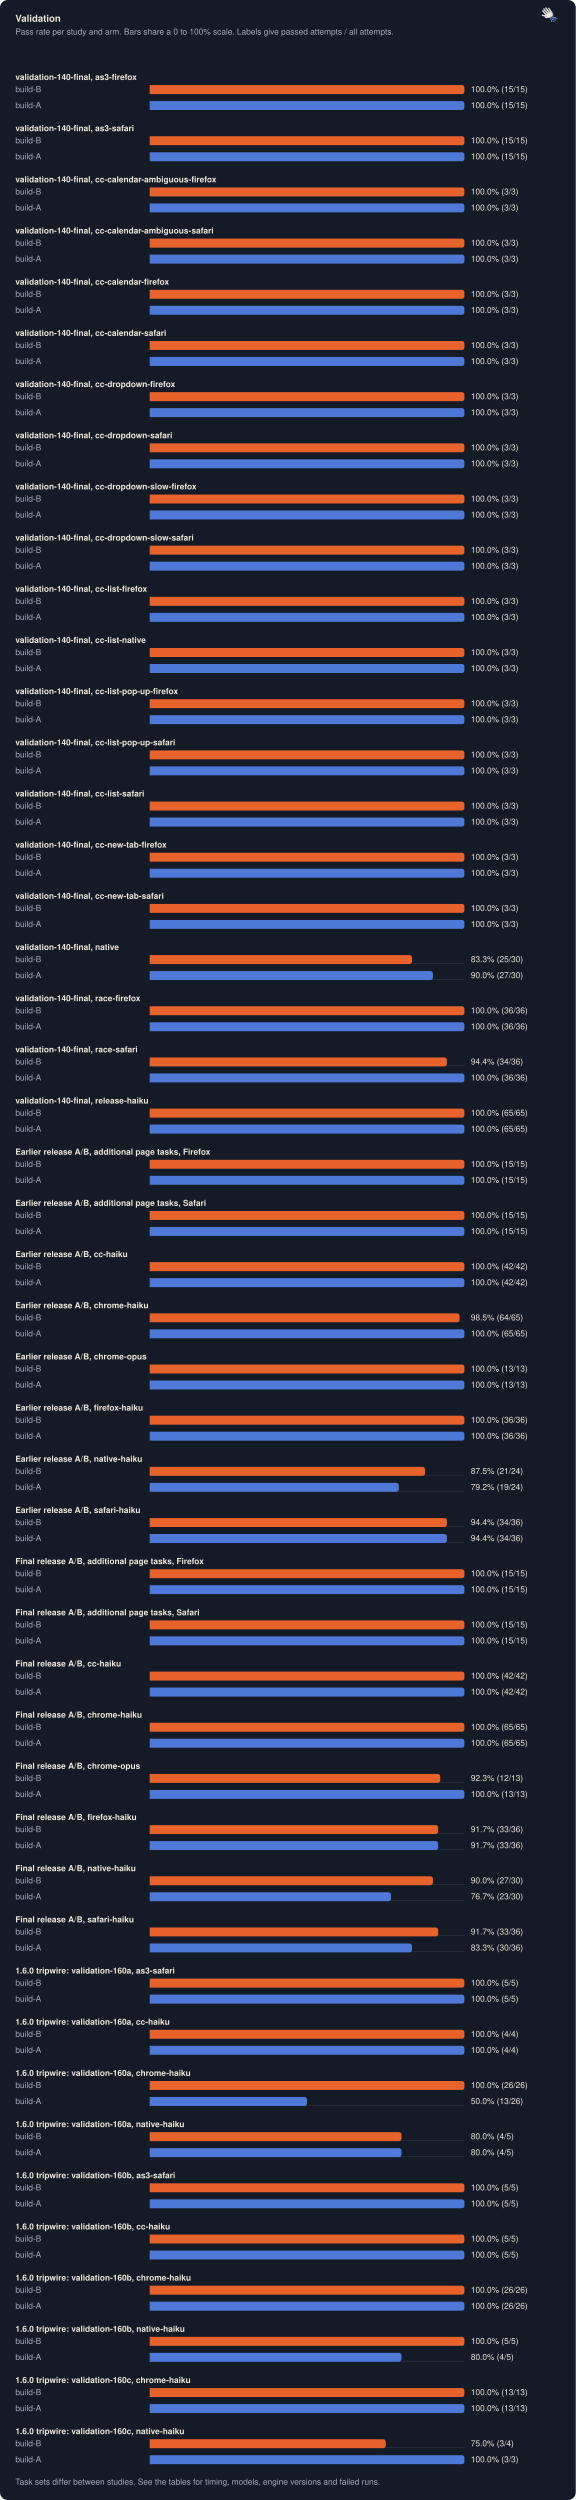
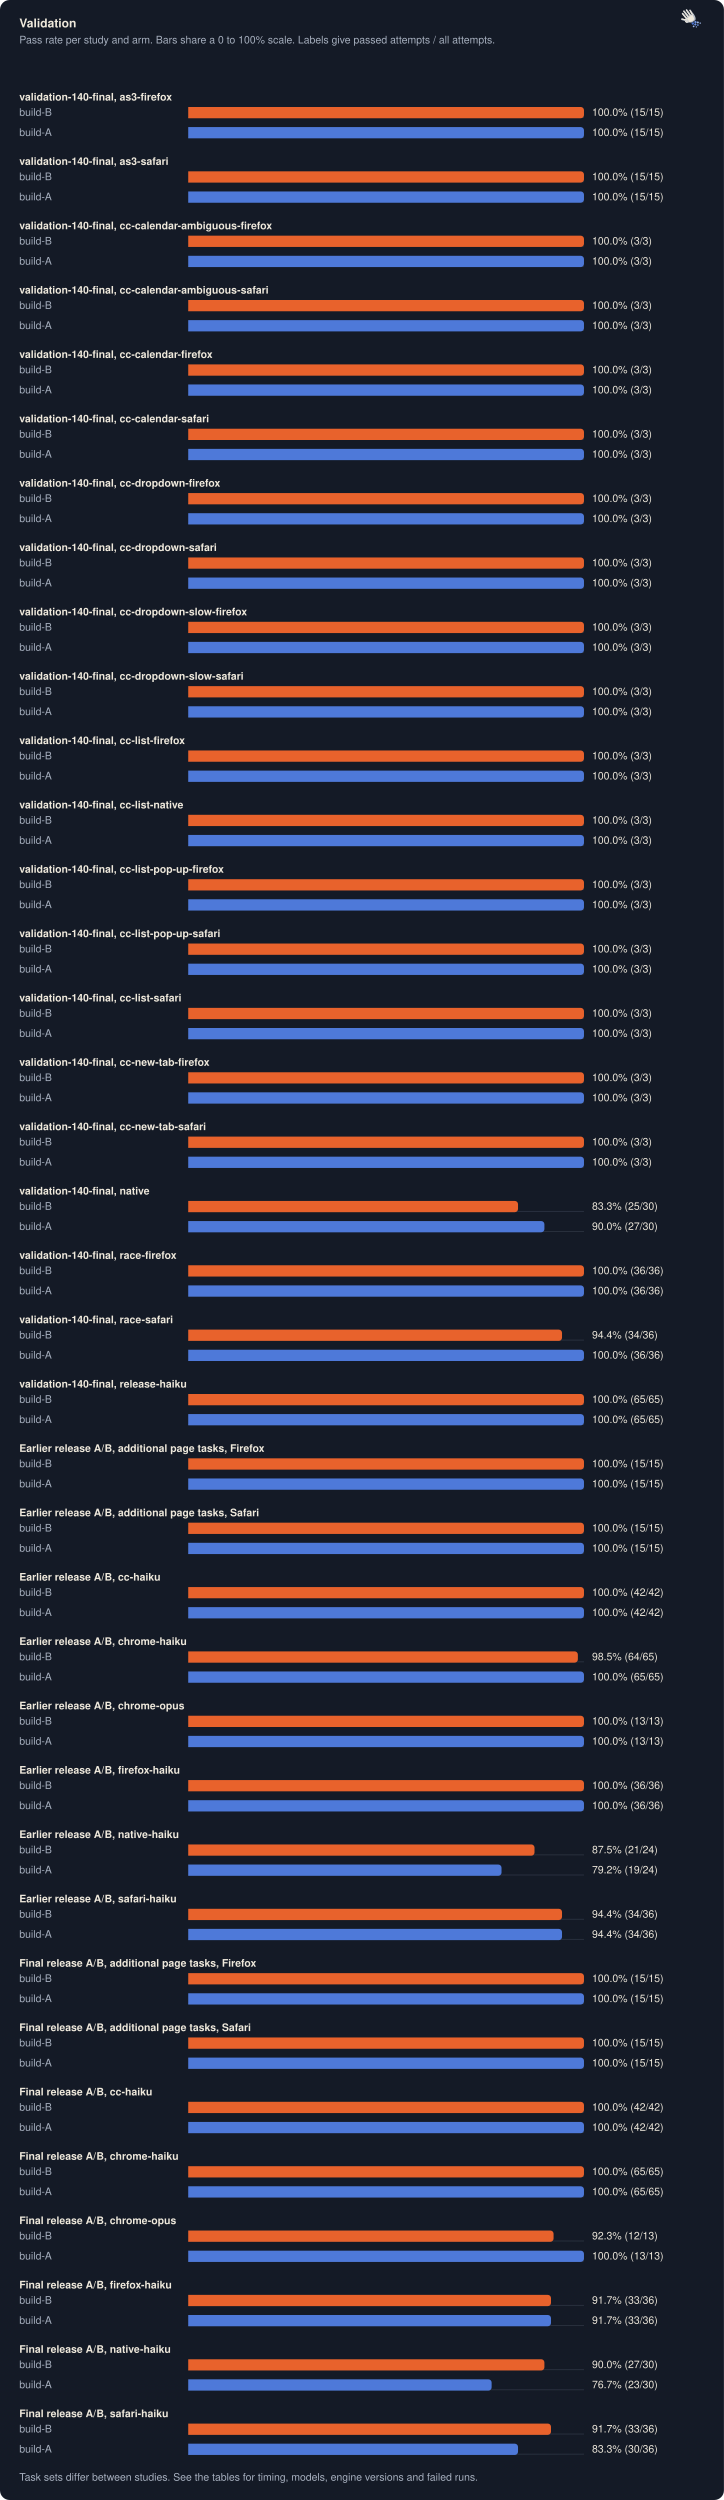
- <svg xmlns="http://www.w3.org/2000/svg" viewBox="0 0 900 3908" width="900" height="3908" role="img" aria-labelledby="title desc">
+ <svg xmlns="http://www.w3.org/2000/svg" viewBox="0 0 900 3108" width="900" height="3108" role="img" aria-labelledby="title desc">
  <style>
.bg{fill:#141A26}
text{font-family:-apple-system,"Segoe UI",Helvetica,Arial,sans-serif;font-size:13px;fill:#EFE9DC}
.t{font-size:15px;font-weight:600}
.b{font-weight:600}
.m{fill:#A7B0BF}
.g{stroke:#2C3442;stroke-width:1;fill:none}
.me{fill:#E8622C}
.ot{fill:#4E79D9}
.sl{fill:#9AA6B8}
.hme{stroke:#E8622C}
.hot{stroke:#4E79D9}
.hsl{stroke:#9AA6B8}
</style>
  <defs>
    <pattern id="h-me" width="6" height="6" patternUnits="userSpaceOnUse" patternTransform="rotate(45)">
      <line class="hme" x1="1" y1="0" x2="1" y2="6" stroke-width="2" />
    </pattern>
    <pattern id="h-ot" width="6" height="6" patternUnits="userSpaceOnUse" patternTransform="rotate(45)">
      <line class="hot" x1="1" y1="0" x2="1" y2="6" stroke-width="2" />
    </pattern>
    <pattern id="h-sl" width="6" height="6" patternUnits="userSpaceOnUse" patternTransform="rotate(45)">
      <line class="hsl" x1="1" y1="0" x2="1" y2="6" stroke-width="2" />
    </pattern>
  </defs>
-   <rect class="bg" width="900" height="3908" rx="12" />
+   <rect class="bg" width="900" height="3108" rx="12" />
  <text x="24" y="34" class="t">Validation</text>
  <text x="24" y="54" class="m">Pass rate per study and arm. Bars share a 0 to 100% scale. Labels give passed attempts / all attempts.</text>
  <g transform="translate(840 8) scale(0.8)">
    <g transform="translate(0.6 0.6)">
      <g transform="translate(10 10) rotate(-35)">
        <g fill="#141A26" stroke="#141A26" fill-opacity="0.08" stroke-opacity="0.08" stroke-width="3" stroke-linejoin="round">
          <path d="M-2 12.39 Q-2.2 10.8 -0.6 10.8 L12.4 10.8 Q14 10.8 13.82 12.39 L13.48 15.41 Q13.3 17 12.56 18.42 L11.94 19.58 Q11.2 21 9.6 21 L5.2 21 Q3.6 21 2.35 20 L-0.15 18 Q-1.4 17 -1.6 15.41 Z" />
          <path d="M-3.8 14.6 A2.5 3.3 0 1 0 1.2 14.6 A2.5 3.3 0 1 0 -3.8 14.6 Z" />
          <path d="M0.83 13.52 L-5.04 7.13 A1.25 1.25 0 0 0 -6.93 8.76 L-1.43 15.48 Z" />
          <path d="M2.44 11.48 L1.3 1.09 A1.2 1.2 0 0 0 -1.09 1.3 L-0.44 11.72 Z" />
          <path d="M6.15 11.51 L5.17 -0.67 A1.2 1.2 0 0 0 2.77 -0.53 L3.25 11.69 Z" />
          <path d="M9.85 11.59 L9.51 0.29 A1.2 1.2 0 0 0 7.11 0.31 L6.95 11.61 Z" />
          <path d="M13.5 11.68 L13.68 3.81 A1.15 1.15 0 0 0 11.39 3.68 L10.7 11.52 Z" />
        </g>
        <g fill="#141A26" stroke="#141A26" fill-opacity="0.12" stroke-opacity="0.12" stroke-width="1.8" stroke-linejoin="round">
          <path d="M-2 12.39 Q-2.2 10.8 -0.6 10.8 L12.4 10.8 Q14 10.8 13.82 12.39 L13.48 15.41 Q13.3 17 12.56 18.42 L11.94 19.58 Q11.2 21 9.6 21 L5.2 21 Q3.6 21 2.35 20 L-0.15 18 Q-1.4 17 -1.6 15.41 Z" />
          <path d="M-3.8 14.6 A2.5 3.3 0 1 0 1.2 14.6 A2.5 3.3 0 1 0 -3.8 14.6 Z" />
          <path d="M0.83 13.52 L-5.04 7.13 A1.25 1.25 0 0 0 -6.93 8.76 L-1.43 15.48 Z" />
          <path d="M2.44 11.48 L1.3 1.09 A1.2 1.2 0 0 0 -1.09 1.3 L-0.44 11.72 Z" />
          <path d="M6.15 11.51 L5.17 -0.67 A1.2 1.2 0 0 0 2.77 -0.53 L3.25 11.69 Z" />
          <path d="M9.85 11.59 L9.51 0.29 A1.2 1.2 0 0 0 7.11 0.31 L6.95 11.61 Z" />
          <path d="M13.5 11.68 L13.68 3.81 A1.15 1.15 0 0 0 11.39 3.68 L10.7 11.52 Z" />
        </g>
        <g fill="#141A26" stroke="#141A26" fill-opacity="0.2" stroke-opacity="0.2" stroke-width="0.8" stroke-linejoin="round">
          <path d="M-2 12.39 Q-2.2 10.8 -0.6 10.8 L12.4 10.8 Q14 10.8 13.82 12.39 L13.48 15.41 Q13.3 17 12.56 18.42 L11.94 19.58 Q11.2 21 9.6 21 L5.2 21 Q3.6 21 2.35 20 L-0.15 18 Q-1.4 17 -1.6 15.41 Z" />
          <path d="M-3.8 14.6 A2.5 3.3 0 1 0 1.2 14.6 A2.5 3.3 0 1 0 -3.8 14.6 Z" />
          <path d="M0.83 13.52 L-5.04 7.13 A1.25 1.25 0 0 0 -6.93 8.76 L-1.43 15.48 Z" />
          <path d="M2.44 11.48 L1.3 1.09 A1.2 1.2 0 0 0 -1.09 1.3 L-0.44 11.72 Z" />
          <path d="M6.15 11.51 L5.17 -0.67 A1.2 1.2 0 0 0 2.77 -0.53 L3.25 11.69 Z" />
          <path d="M9.85 11.59 L9.51 0.29 A1.2 1.2 0 0 0 7.11 0.31 L6.95 11.61 Z" />
          <path d="M13.5 11.68 L13.68 3.81 A1.15 1.15 0 0 0 11.39 3.68 L10.7 11.52 Z" />
        </g>
      </g>
    </g>
    <g transform="translate(10 10) rotate(-35)">
      <rect x="-1.95" y="-1.95" width="3.9" height="3.9" rx="0.62" fill="#4E79D9" fill-opacity="0.2" transform="translate(4.2 23) rotate(8)" />
      <rect x="-1.6" y="-1.6" width="3.2" height="3.2" rx="0.51" fill="#4E79D9" fill-opacity="0.92" transform="translate(4.2 23) rotate(8)" />
      <rect x="-1.83" y="-1.83" width="3.66" height="3.66" rx="0.59" fill="#7299EA" fill-opacity="0.2" transform="translate(8.8 23.5) rotate(-6)" />
      <rect x="-1.5" y="-1.5" width="3" height="3" rx="0.48" fill="#7299EA" fill-opacity="0.92" transform="translate(8.8 23.5) rotate(-6)" />
      <rect x="-1.71" y="-1.71" width="3.42" height="3.42" rx="0.55" fill="#7299EA" fill-opacity="0.2" transform="translate(6.5 26.5) rotate(4)" />
      <rect x="-1.4" y="-1.4" width="2.8" height="2.8" rx="0.45" fill="#7299EA" fill-opacity="0.92" transform="translate(6.5 26.5) rotate(4)" />
      <rect x="-1.59" y="-1.59" width="3.17" height="3.17" rx="0.51" fill="#A9C4F5" fill-opacity="0.2" transform="translate(11.5 26.2) rotate(-11)" />
      <rect x="-1.3" y="-1.3" width="2.6" height="2.6" rx="0.42" fill="#A9C4F5" fill-opacity="0.92" transform="translate(11.5 26.2) rotate(-11)" />
      <rect x="-1.34" y="-1.34" width="2.68" height="2.68" rx="0.43" fill="#A9C4F5" fill-opacity="0.2" transform="translate(2.6 27.5) rotate(-4)" />
      <rect x="-1.1" y="-1.1" width="2.2" height="2.2" rx="0.35" fill="#A9C4F5" fill-opacity="0.92" transform="translate(2.6 27.5) rotate(-4)" />
      <rect x="-1.34" y="-1.34" width="2.68" height="2.68" rx="0.43" fill="#7299EA" fill-opacity="0.2" transform="translate(9.2 29.6) rotate(7)" />
      <rect x="-1.1" y="-1.1" width="2.2" height="2.2" rx="0.35" fill="#7299EA" fill-opacity="0.92" transform="translate(9.2 29.6) rotate(7)" />
      <rect x="-1.1" y="-1.1" width="2.2" height="2.2" rx="0.35" fill="#A9C4F5" fill-opacity="0.2" transform="translate(13.9 29.2) rotate(3)" />
      <rect x="-0.9" y="-0.9" width="1.8" height="1.8" rx="0.29" fill="#A9C4F5" fill-opacity="0.92" transform="translate(13.9 29.2) rotate(3)" />
      <rect x="-0.98" y="-0.98" width="1.95" height="1.95" rx="0.31" fill="#A9C4F5" fill-opacity="0.2" transform="translate(5.6 30.6) rotate(-8)" />
      <rect x="-0.8" y="-0.8" width="1.6" height="1.6" rx="0.26" fill="#A9C4F5" fill-opacity="0.92" transform="translate(5.6 30.6) rotate(-8)" />
    </g>
    <g transform="translate(10 10) rotate(-35)">
      <path d="M-2 12.39 Q-2.2 10.8 -0.6 10.8 L12.4 10.8 Q14 10.8 13.82 12.39 L13.48 15.41 Q13.3 17 12.56 18.42 L11.94 19.58 Q11.2 21 9.6 21 L5.2 21 Q3.6 21 2.35 20 L-0.15 18 Q-1.4 17 -1.6 15.41 Z" fill="#B9BFC9" />
      <path d="M-2.02 12.19 Q-2.2 10.8 -0.8 10.8 L10 10.8 Q11.4 10.8 11.24 12.19 L10.86 15.61 Q10.7 17 9.89 18.14 L9.81 18.26 Q9 19.4 7.6 19.4 L5 19.4 Q3.6 19.4 2.34 18.79 L-0.14 17.61 Q-1.4 17 -1.58 15.61 Z" fill="#EFE9DC" />
      <path d="M-3.8 14.6 A2.5 3.3 0 1 0 1.2 14.6 A2.5 3.3 0 1 0 -3.8 14.6 Z" fill="#B9BFC9" />
      <path d="M-4 14 A2 2.8 0 1 0 0 14 A2 2.8 0 1 0 -4 14 Z" fill="#EFE9DC" />
      <path d="M0.83 13.52 L-5.04 7.13 A1.25 1.25 0 0 0 -6.93 8.76 L-1.43 15.48 Z" fill="#B9BFC9" />
      <path d="M0.83 13.51 L-5.21 6.91 A0.78 0.78 0 0 0 -6.38 7.93 L-0.57 14.74 Z" fill="#EFE9DC" />
      <path d="M2.44 11.48 L1.3 1.09 A1.2 1.2 0 0 0 -1.09 1.3 L-0.44 11.72 Z" fill="#B9BFC9" />
      <path d="M1.35 11.58 L0.36 0.91 A0.74 0.74 0 0 0 -1.12 1.03 L-0.45 11.72 Z" fill="#EFE9DC" />
      <path d="M6.15 11.51 L5.17 -0.67 A1.2 1.2 0 0 0 2.77 -0.53 L3.25 11.69 Z" fill="#B9BFC9" />
      <path d="M5.05 11.59 L4.24 -0.88 A0.74 0.74 0 0 0 2.75 -0.8 L3.25 11.68 Z" fill="#EFE9DC" />
      <path d="M9.85 11.59 L9.51 0.29 A1.2 1.2 0 0 0 7.11 0.31 L6.95 11.61 Z" fill="#B9BFC9" />
      <path d="M8.75 11.6 L8.59 0.04 A0.74 0.74 0 0 0 7.1 0.04 L6.95 11.6 Z" fill="#EFE9DC" />
      <path d="M13.5 11.68 L13.68 3.81 A1.15 1.15 0 0 0 11.39 3.68 L10.7 11.52 Z" fill="#B9BFC9" />
      <path d="M12.43 11.63 L12.82 3.52 A0.71 0.71 0 0 0 11.39 3.42 L10.7 11.51 Z" fill="#EFE9DC" />
    </g>
  </g>
  <text x="24" y="125" class="b">validation-140-final, as3-firefox</text>
  <text x="24" y="144" class="m">build-B</text>
  <line class="g" x1="234" y1="146" x2="726" y2="146" />
  <path class="me" d="M234 133h488a4 4 0 0 1 4 4v6a4 4 0 0 1 -4 4h-488z" />
  <text x="736" y="144" data-study="validation-140-final-as3-firefox" data-arm="build-B" data-kind="pass-rate">100.0% (15/15)</text>
  <text x="24" y="169" class="m">build-A</text>
  <line class="g" x1="234" y1="171" x2="726" y2="171" />
  <path class="ot" d="M234 158h488a4 4 0 0 1 4 4v6a4 4 0 0 1 -4 4h-488z" />
  <text x="736" y="169" data-study="validation-140-final-as3-firefox" data-arm="build-A" data-kind="pass-rate">100.0% (15/15)</text>
  <text x="24" y="205" class="b">validation-140-final, as3-safari</text>
  <text x="24" y="224" class="m">build-B</text>
  <line class="g" x1="234" y1="226" x2="726" y2="226" />
  <path class="me" d="M234 213h488a4 4 0 0 1 4 4v6a4 4 0 0 1 -4 4h-488z" />
  <text x="736" y="224" data-study="validation-140-final-as3-safari" data-arm="build-B" data-kind="pass-rate">100.0% (15/15)</text>
  <text x="24" y="249" class="m">build-A</text>
  <line class="g" x1="234" y1="251" x2="726" y2="251" />
  <path class="ot" d="M234 238h488a4 4 0 0 1 4 4v6a4 4 0 0 1 -4 4h-488z" />
  <text x="736" y="249" data-study="validation-140-final-as3-safari" data-arm="build-A" data-kind="pass-rate">100.0% (15/15)</text>
  <text x="24" y="285" class="b">validation-140-final, cc-calendar-ambiguous-firefox</text>
  <text x="24" y="304" class="m">build-B</text>
  <line class="g" x1="234" y1="306" x2="726" y2="306" />
  <path class="me" d="M234 293h488a4 4 0 0 1 4 4v6a4 4 0 0 1 -4 4h-488z" />
  <text x="736" y="304" data-study="validation-140-final-cc-calendar-ambiguous-firefox" data-arm="build-B" data-kind="pass-rate">100.0% (3/3)</text>
  <text x="24" y="329" class="m">build-A</text>
  <line class="g" x1="234" y1="331" x2="726" y2="331" />
  <path class="ot" d="M234 318h488a4 4 0 0 1 4 4v6a4 4 0 0 1 -4 4h-488z" />
  <text x="736" y="329" data-study="validation-140-final-cc-calendar-ambiguous-firefox" data-arm="build-A" data-kind="pass-rate">100.0% (3/3)</text>
  <text x="24" y="365" class="b">validation-140-final, cc-calendar-ambiguous-safari</text>
  <text x="24" y="384" class="m">build-B</text>
  <line class="g" x1="234" y1="386" x2="726" y2="386" />
  <path class="me" d="M234 373h488a4 4 0 0 1 4 4v6a4 4 0 0 1 -4 4h-488z" />
  <text x="736" y="384" data-study="validation-140-final-cc-calendar-ambiguous-safari" data-arm="build-B" data-kind="pass-rate">100.0% (3/3)</text>
  <text x="24" y="409" class="m">build-A</text>
  <line class="g" x1="234" y1="411" x2="726" y2="411" />
  <path class="ot" d="M234 398h488a4 4 0 0 1 4 4v6a4 4 0 0 1 -4 4h-488z" />
  <text x="736" y="409" data-study="validation-140-final-cc-calendar-ambiguous-safari" data-arm="build-A" data-kind="pass-rate">100.0% (3/3)</text>
  <text x="24" y="445" class="b">validation-140-final, cc-calendar-firefox</text>
  <text x="24" y="464" class="m">build-B</text>
  <line class="g" x1="234" y1="466" x2="726" y2="466" />
  <path class="me" d="M234 453h488a4 4 0 0 1 4 4v6a4 4 0 0 1 -4 4h-488z" />
  <text x="736" y="464" data-study="validation-140-final-cc-calendar-firefox" data-arm="build-B" data-kind="pass-rate">100.0% (3/3)</text>
  <text x="24" y="489" class="m">build-A</text>
  <line class="g" x1="234" y1="491" x2="726" y2="491" />
  <path class="ot" d="M234 478h488a4 4 0 0 1 4 4v6a4 4 0 0 1 -4 4h-488z" />
  <text x="736" y="489" data-study="validation-140-final-cc-calendar-firefox" data-arm="build-A" data-kind="pass-rate">100.0% (3/3)</text>
  <text x="24" y="525" class="b">validation-140-final, cc-calendar-safari</text>
  <text x="24" y="544" class="m">build-B</text>
  <line class="g" x1="234" y1="546" x2="726" y2="546" />
  <path class="me" d="M234 533h488a4 4 0 0 1 4 4v6a4 4 0 0 1 -4 4h-488z" />
  <text x="736" y="544" data-study="validation-140-final-cc-calendar-safari" data-arm="build-B" data-kind="pass-rate">100.0% (3/3)</text>
  <text x="24" y="569" class="m">build-A</text>
  <line class="g" x1="234" y1="571" x2="726" y2="571" />
  <path class="ot" d="M234 558h488a4 4 0 0 1 4 4v6a4 4 0 0 1 -4 4h-488z" />
  <text x="736" y="569" data-study="validation-140-final-cc-calendar-safari" data-arm="build-A" data-kind="pass-rate">100.0% (3/3)</text>
  <text x="24" y="605" class="b">validation-140-final, cc-dropdown-firefox</text>
  <text x="24" y="624" class="m">build-B</text>
  <line class="g" x1="234" y1="626" x2="726" y2="626" />
  <path class="me" d="M234 613h488a4 4 0 0 1 4 4v6a4 4 0 0 1 -4 4h-488z" />
  <text x="736" y="624" data-study="validation-140-final-cc-dropdown-firefox" data-arm="build-B" data-kind="pass-rate">100.0% (3/3)</text>
  <text x="24" y="649" class="m">build-A</text>
  <line class="g" x1="234" y1="651" x2="726" y2="651" />
  <path class="ot" d="M234 638h488a4 4 0 0 1 4 4v6a4 4 0 0 1 -4 4h-488z" />
  <text x="736" y="649" data-study="validation-140-final-cc-dropdown-firefox" data-arm="build-A" data-kind="pass-rate">100.0% (3/3)</text>
  <text x="24" y="685" class="b">validation-140-final, cc-dropdown-safari</text>
  <text x="24" y="704" class="m">build-B</text>
  <line class="g" x1="234" y1="706" x2="726" y2="706" />
  <path class="me" d="M234 693h488a4 4 0 0 1 4 4v6a4 4 0 0 1 -4 4h-488z" />
  <text x="736" y="704" data-study="validation-140-final-cc-dropdown-safari" data-arm="build-B" data-kind="pass-rate">100.0% (3/3)</text>
  <text x="24" y="729" class="m">build-A</text>
  <line class="g" x1="234" y1="731" x2="726" y2="731" />
  <path class="ot" d="M234 718h488a4 4 0 0 1 4 4v6a4 4 0 0 1 -4 4h-488z" />
  <text x="736" y="729" data-study="validation-140-final-cc-dropdown-safari" data-arm="build-A" data-kind="pass-rate">100.0% (3/3)</text>
  <text x="24" y="765" class="b">validation-140-final, cc-dropdown-slow-firefox</text>
  <text x="24" y="784" class="m">build-B</text>
  <line class="g" x1="234" y1="786" x2="726" y2="786" />
  <path class="me" d="M234 773h488a4 4 0 0 1 4 4v6a4 4 0 0 1 -4 4h-488z" />
  <text x="736" y="784" data-study="validation-140-final-cc-dropdown-slow-firefox" data-arm="build-B" data-kind="pass-rate">100.0% (3/3)</text>
  <text x="24" y="809" class="m">build-A</text>
  <line class="g" x1="234" y1="811" x2="726" y2="811" />
  <path class="ot" d="M234 798h488a4 4 0 0 1 4 4v6a4 4 0 0 1 -4 4h-488z" />
  <text x="736" y="809" data-study="validation-140-final-cc-dropdown-slow-firefox" data-arm="build-A" data-kind="pass-rate">100.0% (3/3)</text>
  <text x="24" y="845" class="b">validation-140-final, cc-dropdown-slow-safari</text>
  <text x="24" y="864" class="m">build-B</text>
  <line class="g" x1="234" y1="866" x2="726" y2="866" />
  <path class="me" d="M234 853h488a4 4 0 0 1 4 4v6a4 4 0 0 1 -4 4h-488z" />
  <text x="736" y="864" data-study="validation-140-final-cc-dropdown-slow-safari" data-arm="build-B" data-kind="pass-rate">100.0% (3/3)</text>
  <text x="24" y="889" class="m">build-A</text>
  <line class="g" x1="234" y1="891" x2="726" y2="891" />
  <path class="ot" d="M234 878h488a4 4 0 0 1 4 4v6a4 4 0 0 1 -4 4h-488z" />
  <text x="736" y="889" data-study="validation-140-final-cc-dropdown-slow-safari" data-arm="build-A" data-kind="pass-rate">100.0% (3/3)</text>
  <text x="24" y="925" class="b">validation-140-final, cc-list-firefox</text>
  <text x="24" y="944" class="m">build-B</text>
  <line class="g" x1="234" y1="946" x2="726" y2="946" />
  <path class="me" d="M234 933h488a4 4 0 0 1 4 4v6a4 4 0 0 1 -4 4h-488z" />
  <text x="736" y="944" data-study="validation-140-final-cc-list-firefox" data-arm="build-B" data-kind="pass-rate">100.0% (3/3)</text>
  <text x="24" y="969" class="m">build-A</text>
  <line class="g" x1="234" y1="971" x2="726" y2="971" />
  <path class="ot" d="M234 958h488a4 4 0 0 1 4 4v6a4 4 0 0 1 -4 4h-488z" />
  <text x="736" y="969" data-study="validation-140-final-cc-list-firefox" data-arm="build-A" data-kind="pass-rate">100.0% (3/3)</text>
  <text x="24" y="1005" class="b">validation-140-final, cc-list-native</text>
  <text x="24" y="1024" class="m">build-B</text>
  <line class="g" x1="234" y1="1026" x2="726" y2="1026" />
  <path class="me" d="M234 1013h488a4 4 0 0 1 4 4v6a4 4 0 0 1 -4 4h-488z" />
  <text x="736" y="1024" data-study="validation-140-final-cc-list-native" data-arm="build-B" data-kind="pass-rate">100.0% (3/3)</text>
  <text x="24" y="1049" class="m">build-A</text>
  <line class="g" x1="234" y1="1051" x2="726" y2="1051" />
  <path class="ot" d="M234 1038h488a4 4 0 0 1 4 4v6a4 4 0 0 1 -4 4h-488z" />
  <text x="736" y="1049" data-study="validation-140-final-cc-list-native" data-arm="build-A" data-kind="pass-rate">100.0% (3/3)</text>
  <text x="24" y="1085" class="b">validation-140-final, cc-list-pop-up-firefox</text>
  <text x="24" y="1104" class="m">build-B</text>
  <line class="g" x1="234" y1="1106" x2="726" y2="1106" />
  <path class="me" d="M234 1093h488a4 4 0 0 1 4 4v6a4 4 0 0 1 -4 4h-488z" />
  <text x="736" y="1104" data-study="validation-140-final-cc-list-pop-up-firefox" data-arm="build-B" data-kind="pass-rate">100.0% (3/3)</text>
  <text x="24" y="1129" class="m">build-A</text>
  <line class="g" x1="234" y1="1131" x2="726" y2="1131" />
  <path class="ot" d="M234 1118h488a4 4 0 0 1 4 4v6a4 4 0 0 1 -4 4h-488z" />
  <text x="736" y="1129" data-study="validation-140-final-cc-list-pop-up-firefox" data-arm="build-A" data-kind="pass-rate">100.0% (3/3)</text>
  <text x="24" y="1165" class="b">validation-140-final, cc-list-pop-up-safari</text>
  <text x="24" y="1184" class="m">build-B</text>
  <line class="g" x1="234" y1="1186" x2="726" y2="1186" />
  <path class="me" d="M234 1173h488a4 4 0 0 1 4 4v6a4 4 0 0 1 -4 4h-488z" />
  <text x="736" y="1184" data-study="validation-140-final-cc-list-pop-up-safari" data-arm="build-B" data-kind="pass-rate">100.0% (3/3)</text>
  <text x="24" y="1209" class="m">build-A</text>
  <line class="g" x1="234" y1="1211" x2="726" y2="1211" />
  <path class="ot" d="M234 1198h488a4 4 0 0 1 4 4v6a4 4 0 0 1 -4 4h-488z" />
  <text x="736" y="1209" data-study="validation-140-final-cc-list-pop-up-safari" data-arm="build-A" data-kind="pass-rate">100.0% (3/3)</text>
  <text x="24" y="1245" class="b">validation-140-final, cc-list-safari</text>
  <text x="24" y="1264" class="m">build-B</text>
  <line class="g" x1="234" y1="1266" x2="726" y2="1266" />
  <path class="me" d="M234 1253h488a4 4 0 0 1 4 4v6a4 4 0 0 1 -4 4h-488z" />
  <text x="736" y="1264" data-study="validation-140-final-cc-list-safari" data-arm="build-B" data-kind="pass-rate">100.0% (3/3)</text>
  <text x="24" y="1289" class="m">build-A</text>
  <line class="g" x1="234" y1="1291" x2="726" y2="1291" />
  <path class="ot" d="M234 1278h488a4 4 0 0 1 4 4v6a4 4 0 0 1 -4 4h-488z" />
  <text x="736" y="1289" data-study="validation-140-final-cc-list-safari" data-arm="build-A" data-kind="pass-rate">100.0% (3/3)</text>
  <text x="24" y="1325" class="b">validation-140-final, cc-new-tab-firefox</text>
  <text x="24" y="1344" class="m">build-B</text>
  <line class="g" x1="234" y1="1346" x2="726" y2="1346" />
  <path class="me" d="M234 1333h488a4 4 0 0 1 4 4v6a4 4 0 0 1 -4 4h-488z" />
  <text x="736" y="1344" data-study="validation-140-final-cc-new-tab-firefox" data-arm="build-B" data-kind="pass-rate">100.0% (3/3)</text>
  <text x="24" y="1369" class="m">build-A</text>
  <line class="g" x1="234" y1="1371" x2="726" y2="1371" />
  <path class="ot" d="M234 1358h488a4 4 0 0 1 4 4v6a4 4 0 0 1 -4 4h-488z" />
  <text x="736" y="1369" data-study="validation-140-final-cc-new-tab-firefox" data-arm="build-A" data-kind="pass-rate">100.0% (3/3)</text>
  <text x="24" y="1405" class="b">validation-140-final, cc-new-tab-safari</text>
  <text x="24" y="1424" class="m">build-B</text>
  <line class="g" x1="234" y1="1426" x2="726" y2="1426" />
  <path class="me" d="M234 1413h488a4 4 0 0 1 4 4v6a4 4 0 0 1 -4 4h-488z" />
  <text x="736" y="1424" data-study="validation-140-final-cc-new-tab-safari" data-arm="build-B" data-kind="pass-rate">100.0% (3/3)</text>
  <text x="24" y="1449" class="m">build-A</text>
  <line class="g" x1="234" y1="1451" x2="726" y2="1451" />
  <path class="ot" d="M234 1438h488a4 4 0 0 1 4 4v6a4 4 0 0 1 -4 4h-488z" />
  <text x="736" y="1449" data-study="validation-140-final-cc-new-tab-safari" data-arm="build-A" data-kind="pass-rate">100.0% (3/3)</text>
  <text x="24" y="1485" class="b">validation-140-final, native</text>
  <text x="24" y="1504" class="m">build-B</text>
  <line class="g" x1="234" y1="1506" x2="726" y2="1506" />
  <path class="me" d="M234 1493h406a4 4 0 0 1 4 4v6a4 4 0 0 1 -4 4h-406z" />
  <text x="736" y="1504" data-study="validation-140-final-native" data-arm="build-B" data-kind="pass-rate">83.3% (25/30)</text>
  <text x="24" y="1529" class="m">build-A</text>
  <line class="g" x1="234" y1="1531" x2="726" y2="1531" />
  <path class="ot" d="M234 1518h438.8a4 4 0 0 1 4 4v6a4 4 0 0 1 -4 4h-438.8z" />
  <text x="736" y="1529" data-study="validation-140-final-native" data-arm="build-A" data-kind="pass-rate">90.0% (27/30)</text>
  <text x="24" y="1565" class="b">validation-140-final, race-firefox</text>
  <text x="24" y="1584" class="m">build-B</text>
  <line class="g" x1="234" y1="1586" x2="726" y2="1586" />
  <path class="me" d="M234 1573h488a4 4 0 0 1 4 4v6a4 4 0 0 1 -4 4h-488z" />
  <text x="736" y="1584" data-study="validation-140-final-race-firefox" data-arm="build-B" data-kind="pass-rate">100.0% (36/36)</text>
  <text x="24" y="1609" class="m">build-A</text>
  <line class="g" x1="234" y1="1611" x2="726" y2="1611" />
  <path class="ot" d="M234 1598h488a4 4 0 0 1 4 4v6a4 4 0 0 1 -4 4h-488z" />
  <text x="736" y="1609" data-study="validation-140-final-race-firefox" data-arm="build-A" data-kind="pass-rate">100.0% (36/36)</text>
  <text x="24" y="1645" class="b">validation-140-final, race-safari</text>
  <text x="24" y="1664" class="m">build-B</text>
  <line class="g" x1="234" y1="1666" x2="726" y2="1666" />
  <path class="me" d="M234 1653h460.7a4 4 0 0 1 4 4v6a4 4 0 0 1 -4 4h-460.7z" />
  <text x="736" y="1664" data-study="validation-140-final-race-safari" data-arm="build-B" data-kind="pass-rate">94.4% (34/36)</text>
  <text x="24" y="1689" class="m">build-A</text>
  <line class="g" x1="234" y1="1691" x2="726" y2="1691" />
  <path class="ot" d="M234 1678h488a4 4 0 0 1 4 4v6a4 4 0 0 1 -4 4h-488z" />
  <text x="736" y="1689" data-study="validation-140-final-race-safari" data-arm="build-A" data-kind="pass-rate">100.0% (36/36)</text>
  <text x="24" y="1725" class="b">validation-140-final, release-haiku</text>
  <text x="24" y="1744" class="m">build-B</text>
  <line class="g" x1="234" y1="1746" x2="726" y2="1746" />
  <path class="me" d="M234 1733h488a4 4 0 0 1 4 4v6a4 4 0 0 1 -4 4h-488z" />
  <text x="736" y="1744" data-study="validation-140-final-release-haiku" data-arm="build-B" data-kind="pass-rate">100.0% (65/65)</text>
  <text x="24" y="1769" class="m">build-A</text>
  <line class="g" x1="234" y1="1771" x2="726" y2="1771" />
  <path class="ot" d="M234 1758h488a4 4 0 0 1 4 4v6a4 4 0 0 1 -4 4h-488z" />
  <text x="736" y="1769" data-study="validation-140-final-release-haiku" data-arm="build-A" data-kind="pass-rate">100.0% (65/65)</text>
  <text x="24" y="1805" class="b">Earlier release A/B, additional page tasks, Firefox</text>
  <text x="24" y="1824" class="m">build-B</text>
  <line class="g" x1="234" y1="1826" x2="726" y2="1826" />
  <path class="me" d="M234 1813h488a4 4 0 0 1 4 4v6a4 4 0 0 1 -4 4h-488z" />
  <text x="736" y="1824" data-study="validation-150f-rel2-as3-firefox" data-arm="build-B" data-kind="pass-rate">100.0% (15/15)</text>
  <text x="24" y="1849" class="m">build-A</text>
  <line class="g" x1="234" y1="1851" x2="726" y2="1851" />
  <path class="ot" d="M234 1838h488a4 4 0 0 1 4 4v6a4 4 0 0 1 -4 4h-488z" />
  <text x="736" y="1849" data-study="validation-150f-rel2-as3-firefox" data-arm="build-A" data-kind="pass-rate">100.0% (15/15)</text>
  <text x="24" y="1885" class="b">Earlier release A/B, additional page tasks, Safari</text>
  <text x="24" y="1904" class="m">build-B</text>
  <line class="g" x1="234" y1="1906" x2="726" y2="1906" />
  <path class="me" d="M234 1893h488a4 4 0 0 1 4 4v6a4 4 0 0 1 -4 4h-488z" />
  <text x="736" y="1904" data-study="validation-150f-rel2-as3-safari" data-arm="build-B" data-kind="pass-rate">100.0% (15/15)</text>
  <text x="24" y="1929" class="m">build-A</text>
  <line class="g" x1="234" y1="1931" x2="726" y2="1931" />
  <path class="ot" d="M234 1918h488a4 4 0 0 1 4 4v6a4 4 0 0 1 -4 4h-488z" />
  <text x="736" y="1929" data-study="validation-150f-rel2-as3-safari" data-arm="build-A" data-kind="pass-rate">100.0% (15/15)</text>
  <text x="24" y="1965" class="b">Earlier release A/B, cc-haiku</text>
  <text x="24" y="1984" class="m">build-B</text>
  <line class="g" x1="234" y1="1986" x2="726" y2="1986" />
  <path class="me" d="M234 1973h488a4 4 0 0 1 4 4v6a4 4 0 0 1 -4 4h-488z" />
  <text x="736" y="1984" data-study="validation-150f-rel2-cc-haiku" data-arm="build-B" data-kind="pass-rate">100.0% (42/42)</text>
  <text x="24" y="2009" class="m">build-A</text>
  <line class="g" x1="234" y1="2011" x2="726" y2="2011" />
  <path class="ot" d="M234 1998h488a4 4 0 0 1 4 4v6a4 4 0 0 1 -4 4h-488z" />
  <text x="736" y="2009" data-study="validation-150f-rel2-cc-haiku" data-arm="build-A" data-kind="pass-rate">100.0% (42/42)</text>
  <text x="24" y="2045" class="b">Earlier release A/B, chrome-haiku</text>
  <text x="24" y="2064" class="m">build-B</text>
  <line class="g" x1="234" y1="2066" x2="726" y2="2066" />
  <path class="me" d="M234 2053h480.4a4 4 0 0 1 4 4v6a4 4 0 0 1 -4 4h-480.4z" />
  <text x="736" y="2064" data-study="validation-150f-rel2-chrome-haiku" data-arm="build-B" data-kind="pass-rate">98.5% (64/65)</text>
  <text x="24" y="2089" class="m">build-A</text>
  <line class="g" x1="234" y1="2091" x2="726" y2="2091" />
  <path class="ot" d="M234 2078h488a4 4 0 0 1 4 4v6a4 4 0 0 1 -4 4h-488z" />
  <text x="736" y="2089" data-study="validation-150f-rel2-chrome-haiku" data-arm="build-A" data-kind="pass-rate">100.0% (65/65)</text>
  <text x="24" y="2125" class="b">Earlier release A/B, chrome-opus</text>
  <text x="24" y="2144" class="m">build-B</text>
  <line class="g" x1="234" y1="2146" x2="726" y2="2146" />
  <path class="me" d="M234 2133h488a4 4 0 0 1 4 4v6a4 4 0 0 1 -4 4h-488z" />
  <text x="736" y="2144" data-study="validation-150f-rel2-chrome-opus" data-arm="build-B" data-kind="pass-rate">100.0% (13/13)</text>
  <text x="24" y="2169" class="m">build-A</text>
  <line class="g" x1="234" y1="2171" x2="726" y2="2171" />
  <path class="ot" d="M234 2158h488a4 4 0 0 1 4 4v6a4 4 0 0 1 -4 4h-488z" />
  <text x="736" y="2169" data-study="validation-150f-rel2-chrome-opus" data-arm="build-A" data-kind="pass-rate">100.0% (13/13)</text>
  <text x="24" y="2205" class="b">Earlier release A/B, firefox-haiku</text>
  <text x="24" y="2224" class="m">build-B</text>
  <line class="g" x1="234" y1="2226" x2="726" y2="2226" />
  <path class="me" d="M234 2213h488a4 4 0 0 1 4 4v6a4 4 0 0 1 -4 4h-488z" />
  <text x="736" y="2224" data-study="validation-150f-rel2-firefox-haiku" data-arm="build-B" data-kind="pass-rate">100.0% (36/36)</text>
  <text x="24" y="2249" class="m">build-A</text>
  <line class="g" x1="234" y1="2251" x2="726" y2="2251" />
  <path class="ot" d="M234 2238h488a4 4 0 0 1 4 4v6a4 4 0 0 1 -4 4h-488z" />
  <text x="736" y="2249" data-study="validation-150f-rel2-firefox-haiku" data-arm="build-A" data-kind="pass-rate">100.0% (36/36)</text>
  <text x="24" y="2285" class="b">Earlier release A/B, native-haiku</text>
  <text x="24" y="2304" class="m">build-B</text>
  <line class="g" x1="234" y1="2306" x2="726" y2="2306" />
  <path class="me" d="M234 2293h426.5a4 4 0 0 1 4 4v6a4 4 0 0 1 -4 4h-426.5z" />
  <text x="736" y="2304" data-study="validation-150f-rel2-native-haiku" data-arm="build-B" data-kind="pass-rate">87.5% (21/24)</text>
  <text x="24" y="2329" class="m">build-A</text>
  <line class="g" x1="234" y1="2331" x2="726" y2="2331" />
  <path class="ot" d="M234 2318h385.5a4 4 0 0 1 4 4v6a4 4 0 0 1 -4 4h-385.5z" />
  <text x="736" y="2329" data-study="validation-150f-rel2-native-haiku" data-arm="build-A" data-kind="pass-rate">79.2% (19/24)</text>
  <text x="24" y="2365" class="b">Earlier release A/B, safari-haiku</text>
  <text x="24" y="2384" class="m">build-B</text>
  <line class="g" x1="234" y1="2386" x2="726" y2="2386" />
  <path class="me" d="M234 2373h460.7a4 4 0 0 1 4 4v6a4 4 0 0 1 -4 4h-460.7z" />
  <text x="736" y="2384" data-study="validation-150f-rel2-safari-haiku" data-arm="build-B" data-kind="pass-rate">94.4% (34/36)</text>
  <text x="24" y="2409" class="m">build-A</text>
  <line class="g" x1="234" y1="2411" x2="726" y2="2411" />
  <path class="ot" d="M234 2398h460.7a4 4 0 0 1 4 4v6a4 4 0 0 1 -4 4h-460.7z" />
  <text x="736" y="2409" data-study="validation-150f-rel2-safari-haiku" data-arm="build-A" data-kind="pass-rate">94.4% (34/36)</text>
  <text x="24" y="2445" class="b">Final release A/B, additional page tasks, Firefox</text>
  <text x="24" y="2464" class="m">build-B</text>
  <line class="g" x1="234" y1="2466" x2="726" y2="2466" />
  <path class="me" d="M234 2453h488a4 4 0 0 1 4 4v6a4 4 0 0 1 -4 4h-488z" />
  <text x="736" y="2464" data-study="validation-150f-rel3-as3-firefox" data-arm="build-B" data-kind="pass-rate">100.0% (15/15)</text>
  <text x="24" y="2489" class="m">build-A</text>
  <line class="g" x1="234" y1="2491" x2="726" y2="2491" />
  <path class="ot" d="M234 2478h488a4 4 0 0 1 4 4v6a4 4 0 0 1 -4 4h-488z" />
  <text x="736" y="2489" data-study="validation-150f-rel3-as3-firefox" data-arm="build-A" data-kind="pass-rate">100.0% (15/15)</text>
  <text x="24" y="2525" class="b">Final release A/B, additional page tasks, Safari</text>
  <text x="24" y="2544" class="m">build-B</text>
  <line class="g" x1="234" y1="2546" x2="726" y2="2546" />
  <path class="me" d="M234 2533h488a4 4 0 0 1 4 4v6a4 4 0 0 1 -4 4h-488z" />
  <text x="736" y="2544" data-study="validation-150f-rel3-as3-safari" data-arm="build-B" data-kind="pass-rate">100.0% (15/15)</text>
  <text x="24" y="2569" class="m">build-A</text>
  <line class="g" x1="234" y1="2571" x2="726" y2="2571" />
  <path class="ot" d="M234 2558h488a4 4 0 0 1 4 4v6a4 4 0 0 1 -4 4h-488z" />
  <text x="736" y="2569" data-study="validation-150f-rel3-as3-safari" data-arm="build-A" data-kind="pass-rate">100.0% (15/15)</text>
  <text x="24" y="2605" class="b">Final release A/B, cc-haiku</text>
  <text x="24" y="2624" class="m">build-B</text>
  <line class="g" x1="234" y1="2626" x2="726" y2="2626" />
  <path class="me" d="M234 2613h488a4 4 0 0 1 4 4v6a4 4 0 0 1 -4 4h-488z" />
  <text x="736" y="2624" data-study="validation-150f-rel3-cc-haiku" data-arm="build-B" data-kind="pass-rate">100.0% (42/42)</text>
  <text x="24" y="2649" class="m">build-A</text>
  <line class="g" x1="234" y1="2651" x2="726" y2="2651" />
  <path class="ot" d="M234 2638h488a4 4 0 0 1 4 4v6a4 4 0 0 1 -4 4h-488z" />
  <text x="736" y="2649" data-study="validation-150f-rel3-cc-haiku" data-arm="build-A" data-kind="pass-rate">100.0% (42/42)</text>
  <text x="24" y="2685" class="b">Final release A/B, chrome-haiku</text>
  <text x="24" y="2704" class="m">build-B</text>
  <line class="g" x1="234" y1="2706" x2="726" y2="2706" />
  <path class="me" d="M234 2693h488a4 4 0 0 1 4 4v6a4 4 0 0 1 -4 4h-488z" />
  <text x="736" y="2704" data-study="validation-150f-rel3-chrome-haiku" data-arm="build-B" data-kind="pass-rate">100.0% (65/65)</text>
  <text x="24" y="2729" class="m">build-A</text>
  <line class="g" x1="234" y1="2731" x2="726" y2="2731" />
  <path class="ot" d="M234 2718h488a4 4 0 0 1 4 4v6a4 4 0 0 1 -4 4h-488z" />
  <text x="736" y="2729" data-study="validation-150f-rel3-chrome-haiku" data-arm="build-A" data-kind="pass-rate">100.0% (65/65)</text>
  <text x="24" y="2765" class="b">Final release A/B, chrome-opus</text>
  <text x="24" y="2784" class="m">build-B</text>
  <line class="g" x1="234" y1="2786" x2="726" y2="2786" />
  <path class="me" d="M234 2773h450.2a4 4 0 0 1 4 4v6a4 4 0 0 1 -4 4h-450.2z" />
  <text x="736" y="2784" data-study="validation-150f-rel3-chrome-opus" data-arm="build-B" data-kind="pass-rate">92.3% (12/13)</text>
  <text x="24" y="2809" class="m">build-A</text>
  <line class="g" x1="234" y1="2811" x2="726" y2="2811" />
  <path class="ot" d="M234 2798h488a4 4 0 0 1 4 4v6a4 4 0 0 1 -4 4h-488z" />
  <text x="736" y="2809" data-study="validation-150f-rel3-chrome-opus" data-arm="build-A" data-kind="pass-rate">100.0% (13/13)</text>
  <text x="24" y="2845" class="b">Final release A/B, firefox-haiku</text>
  <text x="24" y="2864" class="m">build-B</text>
  <line class="g" x1="234" y1="2866" x2="726" y2="2866" />
  <path class="me" d="M234 2853h447a4 4 0 0 1 4 4v6a4 4 0 0 1 -4 4h-447z" />
  <text x="736" y="2864" data-study="validation-150f-rel3-firefox-haiku" data-arm="build-B" data-kind="pass-rate">91.7% (33/36)</text>
  <text x="24" y="2889" class="m">build-A</text>
  <line class="g" x1="234" y1="2891" x2="726" y2="2891" />
  <path class="ot" d="M234 2878h447a4 4 0 0 1 4 4v6a4 4 0 0 1 -4 4h-447z" />
  <text x="736" y="2889" data-study="validation-150f-rel3-firefox-haiku" data-arm="build-A" data-kind="pass-rate">91.7% (33/36)</text>
  <text x="24" y="2925" class="b">Final release A/B, native-haiku</text>
  <text x="24" y="2944" class="m">build-B</text>
  <line class="g" x1="234" y1="2946" x2="726" y2="2946" />
  <path class="me" d="M234 2933h438.8a4 4 0 0 1 4 4v6a4 4 0 0 1 -4 4h-438.8z" />
  <text x="736" y="2944" data-study="validation-150f-rel3-native-haiku" data-arm="build-B" data-kind="pass-rate">90.0% (27/30)</text>
  <text x="24" y="2969" class="m">build-A</text>
  <line class="g" x1="234" y1="2971" x2="726" y2="2971" />
  <path class="ot" d="M234 2958h373.2a4 4 0 0 1 4 4v6a4 4 0 0 1 -4 4h-373.2z" />
  <text x="736" y="2969" data-study="validation-150f-rel3-native-haiku" data-arm="build-A" data-kind="pass-rate">76.7% (23/30)</text>
  <text x="24" y="3005" class="b">Final release A/B, safari-haiku</text>
  <text x="24" y="3024" class="m">build-B</text>
  <line class="g" x1="234" y1="3026" x2="726" y2="3026" />
  <path class="me" d="M234 3013h447a4 4 0 0 1 4 4v6a4 4 0 0 1 -4 4h-447z" />
  <text x="736" y="3024" data-study="validation-150f-rel3-safari-haiku" data-arm="build-B" data-kind="pass-rate">91.7% (33/36)</text>
  <text x="24" y="3049" class="m">build-A</text>
  <line class="g" x1="234" y1="3051" x2="726" y2="3051" />
  <path class="ot" d="M234 3038h406a4 4 0 0 1 4 4v6a4 4 0 0 1 -4 4h-406z" />
  <text x="736" y="3049" data-study="validation-150f-rel3-safari-haiku" data-arm="build-A" data-kind="pass-rate">83.3% (30/36)</text>
-   <text x="24" y="3085" class="b">1.6.0 tripwire: validation-160a, as3-safari</text>
-   <text x="24" y="3104" class="m">build-B</text>
-   <line class="g" x1="234" y1="3106" x2="726" y2="3106" />
-   <path class="me" d="M234 3093h488a4 4 0 0 1 4 4v6a4 4 0 0 1 -4 4h-488z" />
-   <text x="736" y="3104" data-study="validation-160a-as3-safari" data-arm="build-B" data-kind="pass-rate">100.0% (5/5)</text>
-   <text x="24" y="3129" class="m">build-A</text>
-   <line class="g" x1="234" y1="3131" x2="726" y2="3131" />
-   <path class="ot" d="M234 3118h488a4 4 0 0 1 4 4v6a4 4 0 0 1 -4 4h-488z" />
-   <text x="736" y="3129" data-study="validation-160a-as3-safari" data-arm="build-A" data-kind="pass-rate">100.0% (5/5)</text>
-   <text x="24" y="3165" class="b">1.6.0 tripwire: validation-160a, cc-haiku</text>
-   <text x="24" y="3184" class="m">build-B</text>
-   <line class="g" x1="234" y1="3186" x2="726" y2="3186" />
-   <path class="me" d="M234 3173h488a4 4 0 0 1 4 4v6a4 4 0 0 1 -4 4h-488z" />
-   <text x="736" y="3184" data-study="validation-160a-cc-haiku" data-arm="build-B" data-kind="pass-rate">100.0% (4/4)</text>
-   <text x="24" y="3209" class="m">build-A</text>
-   <line class="g" x1="234" y1="3211" x2="726" y2="3211" />
-   <path class="ot" d="M234 3198h488a4 4 0 0 1 4 4v6a4 4 0 0 1 -4 4h-488z" />
-   <text x="736" y="3209" data-study="validation-160a-cc-haiku" data-arm="build-A" data-kind="pass-rate">100.0% (4/4)</text>
-   <text x="24" y="3245" class="b">1.6.0 tripwire: validation-160a, chrome-haiku</text>
-   <text x="24" y="3264" class="m">build-B</text>
-   <line class="g" x1="234" y1="3266" x2="726" y2="3266" />
-   <path class="me" d="M234 3253h488a4 4 0 0 1 4 4v6a4 4 0 0 1 -4 4h-488z" />
-   <text x="736" y="3264" data-study="validation-160a-chrome-haiku" data-arm="build-B" data-kind="pass-rate">100.0% (26/26)</text>
-   <text x="24" y="3289" class="m">build-A</text>
-   <line class="g" x1="234" y1="3291" x2="726" y2="3291" />
-   <path class="ot" d="M234 3278h242a4 4 0 0 1 4 4v6a4 4 0 0 1 -4 4h-242z" />
-   <text x="736" y="3289" data-study="validation-160a-chrome-haiku" data-arm="build-A" data-kind="pass-rate">50.0% (13/26)</text>
-   <text x="24" y="3325" class="b">1.6.0 tripwire: validation-160a, native-haiku</text>
-   <text x="24" y="3344" class="m">build-B</text>
-   <line class="g" x1="234" y1="3346" x2="726" y2="3346" />
-   <path class="me" d="M234 3333h389.6a4 4 0 0 1 4 4v6a4 4 0 0 1 -4 4h-389.6z" />
-   <text x="736" y="3344" data-study="validation-160a-native-haiku" data-arm="build-B" data-kind="pass-rate">80.0% (4/5)</text>
-   <text x="24" y="3369" class="m">build-A</text>
-   <line class="g" x1="234" y1="3371" x2="726" y2="3371" />
-   <path class="ot" d="M234 3358h389.6a4 4 0 0 1 4 4v6a4 4 0 0 1 -4 4h-389.6z" />
-   <text x="736" y="3369" data-study="validation-160a-native-haiku" data-arm="build-A" data-kind="pass-rate">80.0% (4/5)</text>
-   <text x="24" y="3405" class="b">1.6.0 tripwire: validation-160b, as3-safari</text>
-   <text x="24" y="3424" class="m">build-B</text>
-   <line class="g" x1="234" y1="3426" x2="726" y2="3426" />
-   <path class="me" d="M234 3413h488a4 4 0 0 1 4 4v6a4 4 0 0 1 -4 4h-488z" />
-   <text x="736" y="3424" data-study="validation-160b-as3-safari" data-arm="build-B" data-kind="pass-rate">100.0% (5/5)</text>
-   <text x="24" y="3449" class="m">build-A</text>
-   <line class="g" x1="234" y1="3451" x2="726" y2="3451" />
-   <path class="ot" d="M234 3438h488a4 4 0 0 1 4 4v6a4 4 0 0 1 -4 4h-488z" />
-   <text x="736" y="3449" data-study="validation-160b-as3-safari" data-arm="build-A" data-kind="pass-rate">100.0% (5/5)</text>
-   <text x="24" y="3485" class="b">1.6.0 tripwire: validation-160b, cc-haiku</text>
-   <text x="24" y="3504" class="m">build-B</text>
-   <line class="g" x1="234" y1="3506" x2="726" y2="3506" />
-   <path class="me" d="M234 3493h488a4 4 0 0 1 4 4v6a4 4 0 0 1 -4 4h-488z" />
-   <text x="736" y="3504" data-study="validation-160b-cc-haiku" data-arm="build-B" data-kind="pass-rate">100.0% (5/5)</text>
-   <text x="24" y="3529" class="m">build-A</text>
-   <line class="g" x1="234" y1="3531" x2="726" y2="3531" />
-   <path class="ot" d="M234 3518h488a4 4 0 0 1 4 4v6a4 4 0 0 1 -4 4h-488z" />
-   <text x="736" y="3529" data-study="validation-160b-cc-haiku" data-arm="build-A" data-kind="pass-rate">100.0% (5/5)</text>
-   <text x="24" y="3565" class="b">1.6.0 tripwire: validation-160b, chrome-haiku</text>
-   <text x="24" y="3584" class="m">build-B</text>
-   <line class="g" x1="234" y1="3586" x2="726" y2="3586" />
-   <path class="me" d="M234 3573h488a4 4 0 0 1 4 4v6a4 4 0 0 1 -4 4h-488z" />
-   <text x="736" y="3584" data-study="validation-160b-chrome-haiku" data-arm="build-B" data-kind="pass-rate">100.0% (26/26)</text>
-   <text x="24" y="3609" class="m">build-A</text>
-   <line class="g" x1="234" y1="3611" x2="726" y2="3611" />
-   <path class="ot" d="M234 3598h488a4 4 0 0 1 4 4v6a4 4 0 0 1 -4 4h-488z" />
-   <text x="736" y="3609" data-study="validation-160b-chrome-haiku" data-arm="build-A" data-kind="pass-rate">100.0% (26/26)</text>
-   <text x="24" y="3645" class="b">1.6.0 tripwire: validation-160b, native-haiku</text>
-   <text x="24" y="3664" class="m">build-B</text>
-   <line class="g" x1="234" y1="3666" x2="726" y2="3666" />
-   <path class="me" d="M234 3653h488a4 4 0 0 1 4 4v6a4 4 0 0 1 -4 4h-488z" />
-   <text x="736" y="3664" data-study="validation-160b-native-haiku" data-arm="build-B" data-kind="pass-rate">100.0% (5/5)</text>
-   <text x="24" y="3689" class="m">build-A</text>
-   <line class="g" x1="234" y1="3691" x2="726" y2="3691" />
-   <path class="ot" d="M234 3678h389.6a4 4 0 0 1 4 4v6a4 4 0 0 1 -4 4h-389.6z" />
-   <text x="736" y="3689" data-study="validation-160b-native-haiku" data-arm="build-A" data-kind="pass-rate">80.0% (4/5)</text>
-   <text x="24" y="3725" class="b">1.6.0 tripwire: validation-160c, chrome-haiku</text>
-   <text x="24" y="3744" class="m">build-B</text>
-   <line class="g" x1="234" y1="3746" x2="726" y2="3746" />
-   <path class="me" d="M234 3733h488a4 4 0 0 1 4 4v6a4 4 0 0 1 -4 4h-488z" />
-   <text x="736" y="3744" data-study="validation-160c-chrome-haiku" data-arm="build-B" data-kind="pass-rate">100.0% (13/13)</text>
-   <text x="24" y="3769" class="m">build-A</text>
-   <line class="g" x1="234" y1="3771" x2="726" y2="3771" />
-   <path class="ot" d="M234 3758h488a4 4 0 0 1 4 4v6a4 4 0 0 1 -4 4h-488z" />
-   <text x="736" y="3769" data-study="validation-160c-chrome-haiku" data-arm="build-A" data-kind="pass-rate">100.0% (13/13)</text>
-   <text x="24" y="3805" class="b">1.6.0 tripwire: validation-160c, native-haiku</text>
-   <text x="24" y="3824" class="m">build-B</text>
-   <line class="g" x1="234" y1="3826" x2="726" y2="3826" />
-   <path class="me" d="M234 3813h365a4 4 0 0 1 4 4v6a4 4 0 0 1 -4 4h-365z" />
-   <text x="736" y="3824" data-study="validation-160c-native-haiku" data-arm="build-B" data-kind="pass-rate">75.0% (3/4)</text>
-   <text x="24" y="3849" class="m">build-A</text>
-   <line class="g" x1="234" y1="3851" x2="726" y2="3851" />
-   <path class="ot" d="M234 3838h488a4 4 0 0 1 4 4v6a4 4 0 0 1 -4 4h-488z" />
-   <text x="736" y="3849" data-study="validation-160c-native-haiku" data-arm="build-A" data-kind="pass-rate">100.0% (3/3)</text>
-   <text x="24" y="3884" class="m">Task sets differ between studies. See the tables for timing, models, engine versions and failed runs.</text>
+   <text x="24" y="3084" class="m">Task sets differ between studies. See the tables for timing, models, engine versions and failed runs.</text>
</svg>
